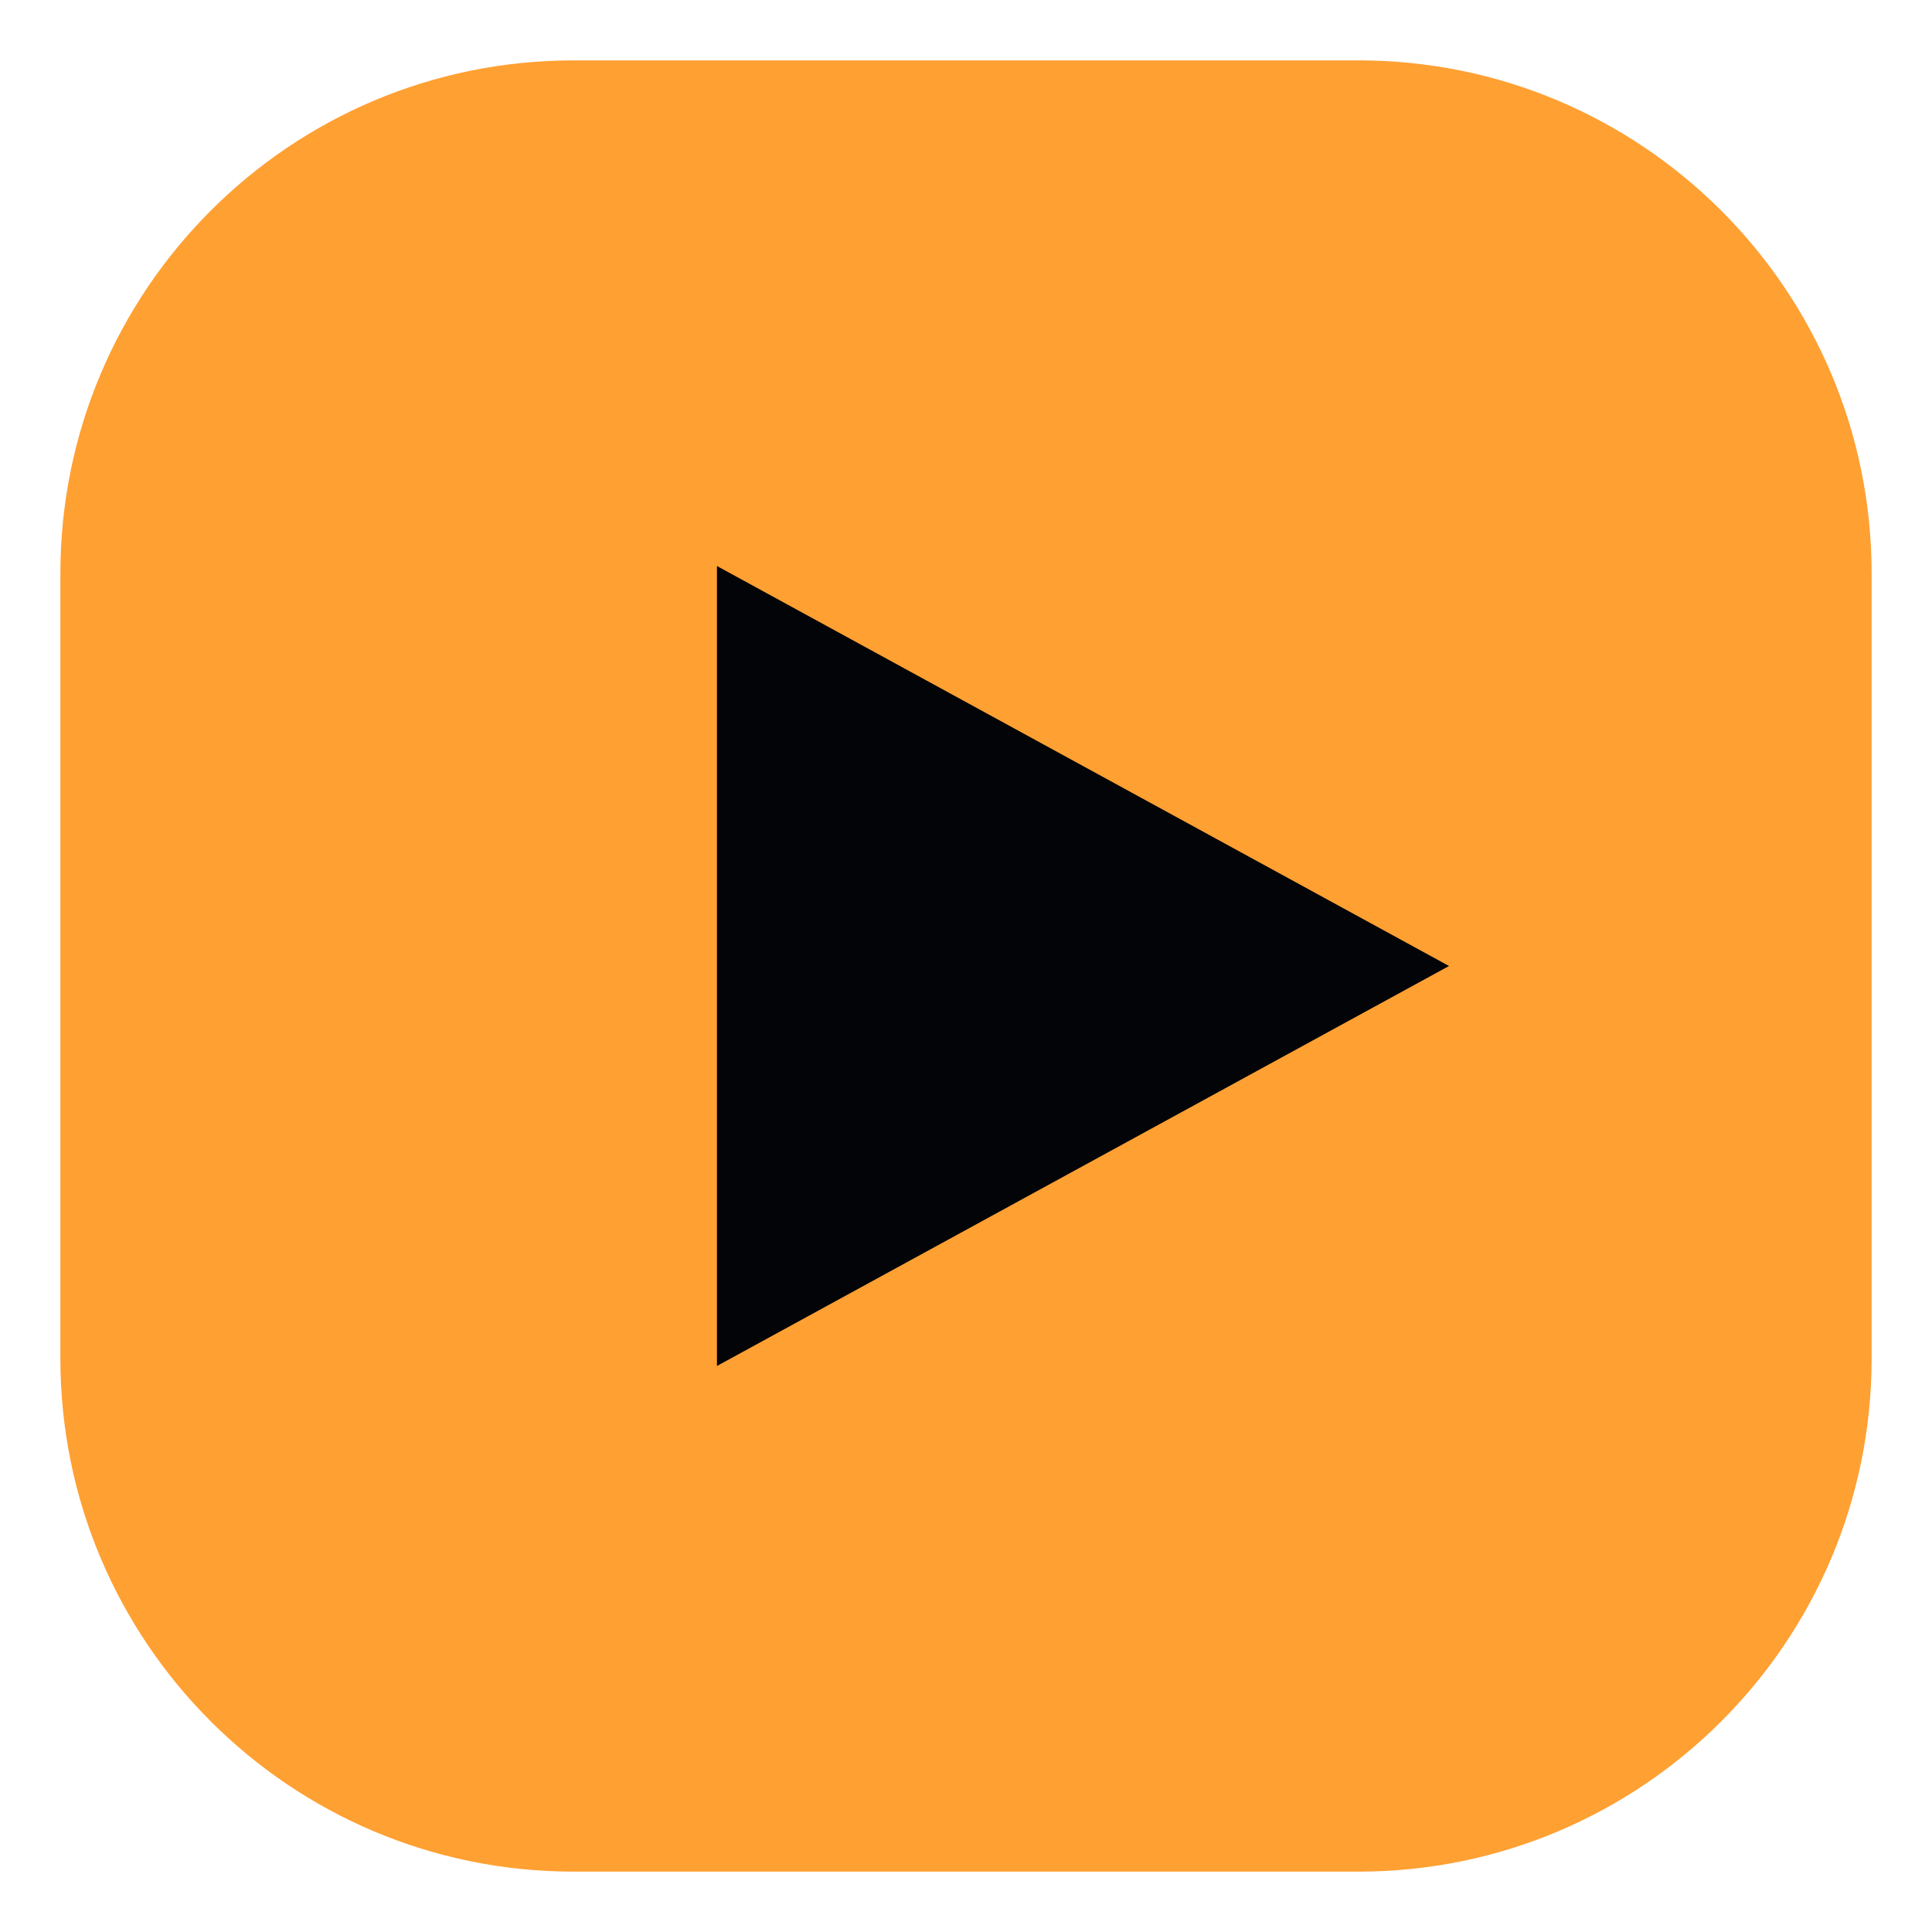
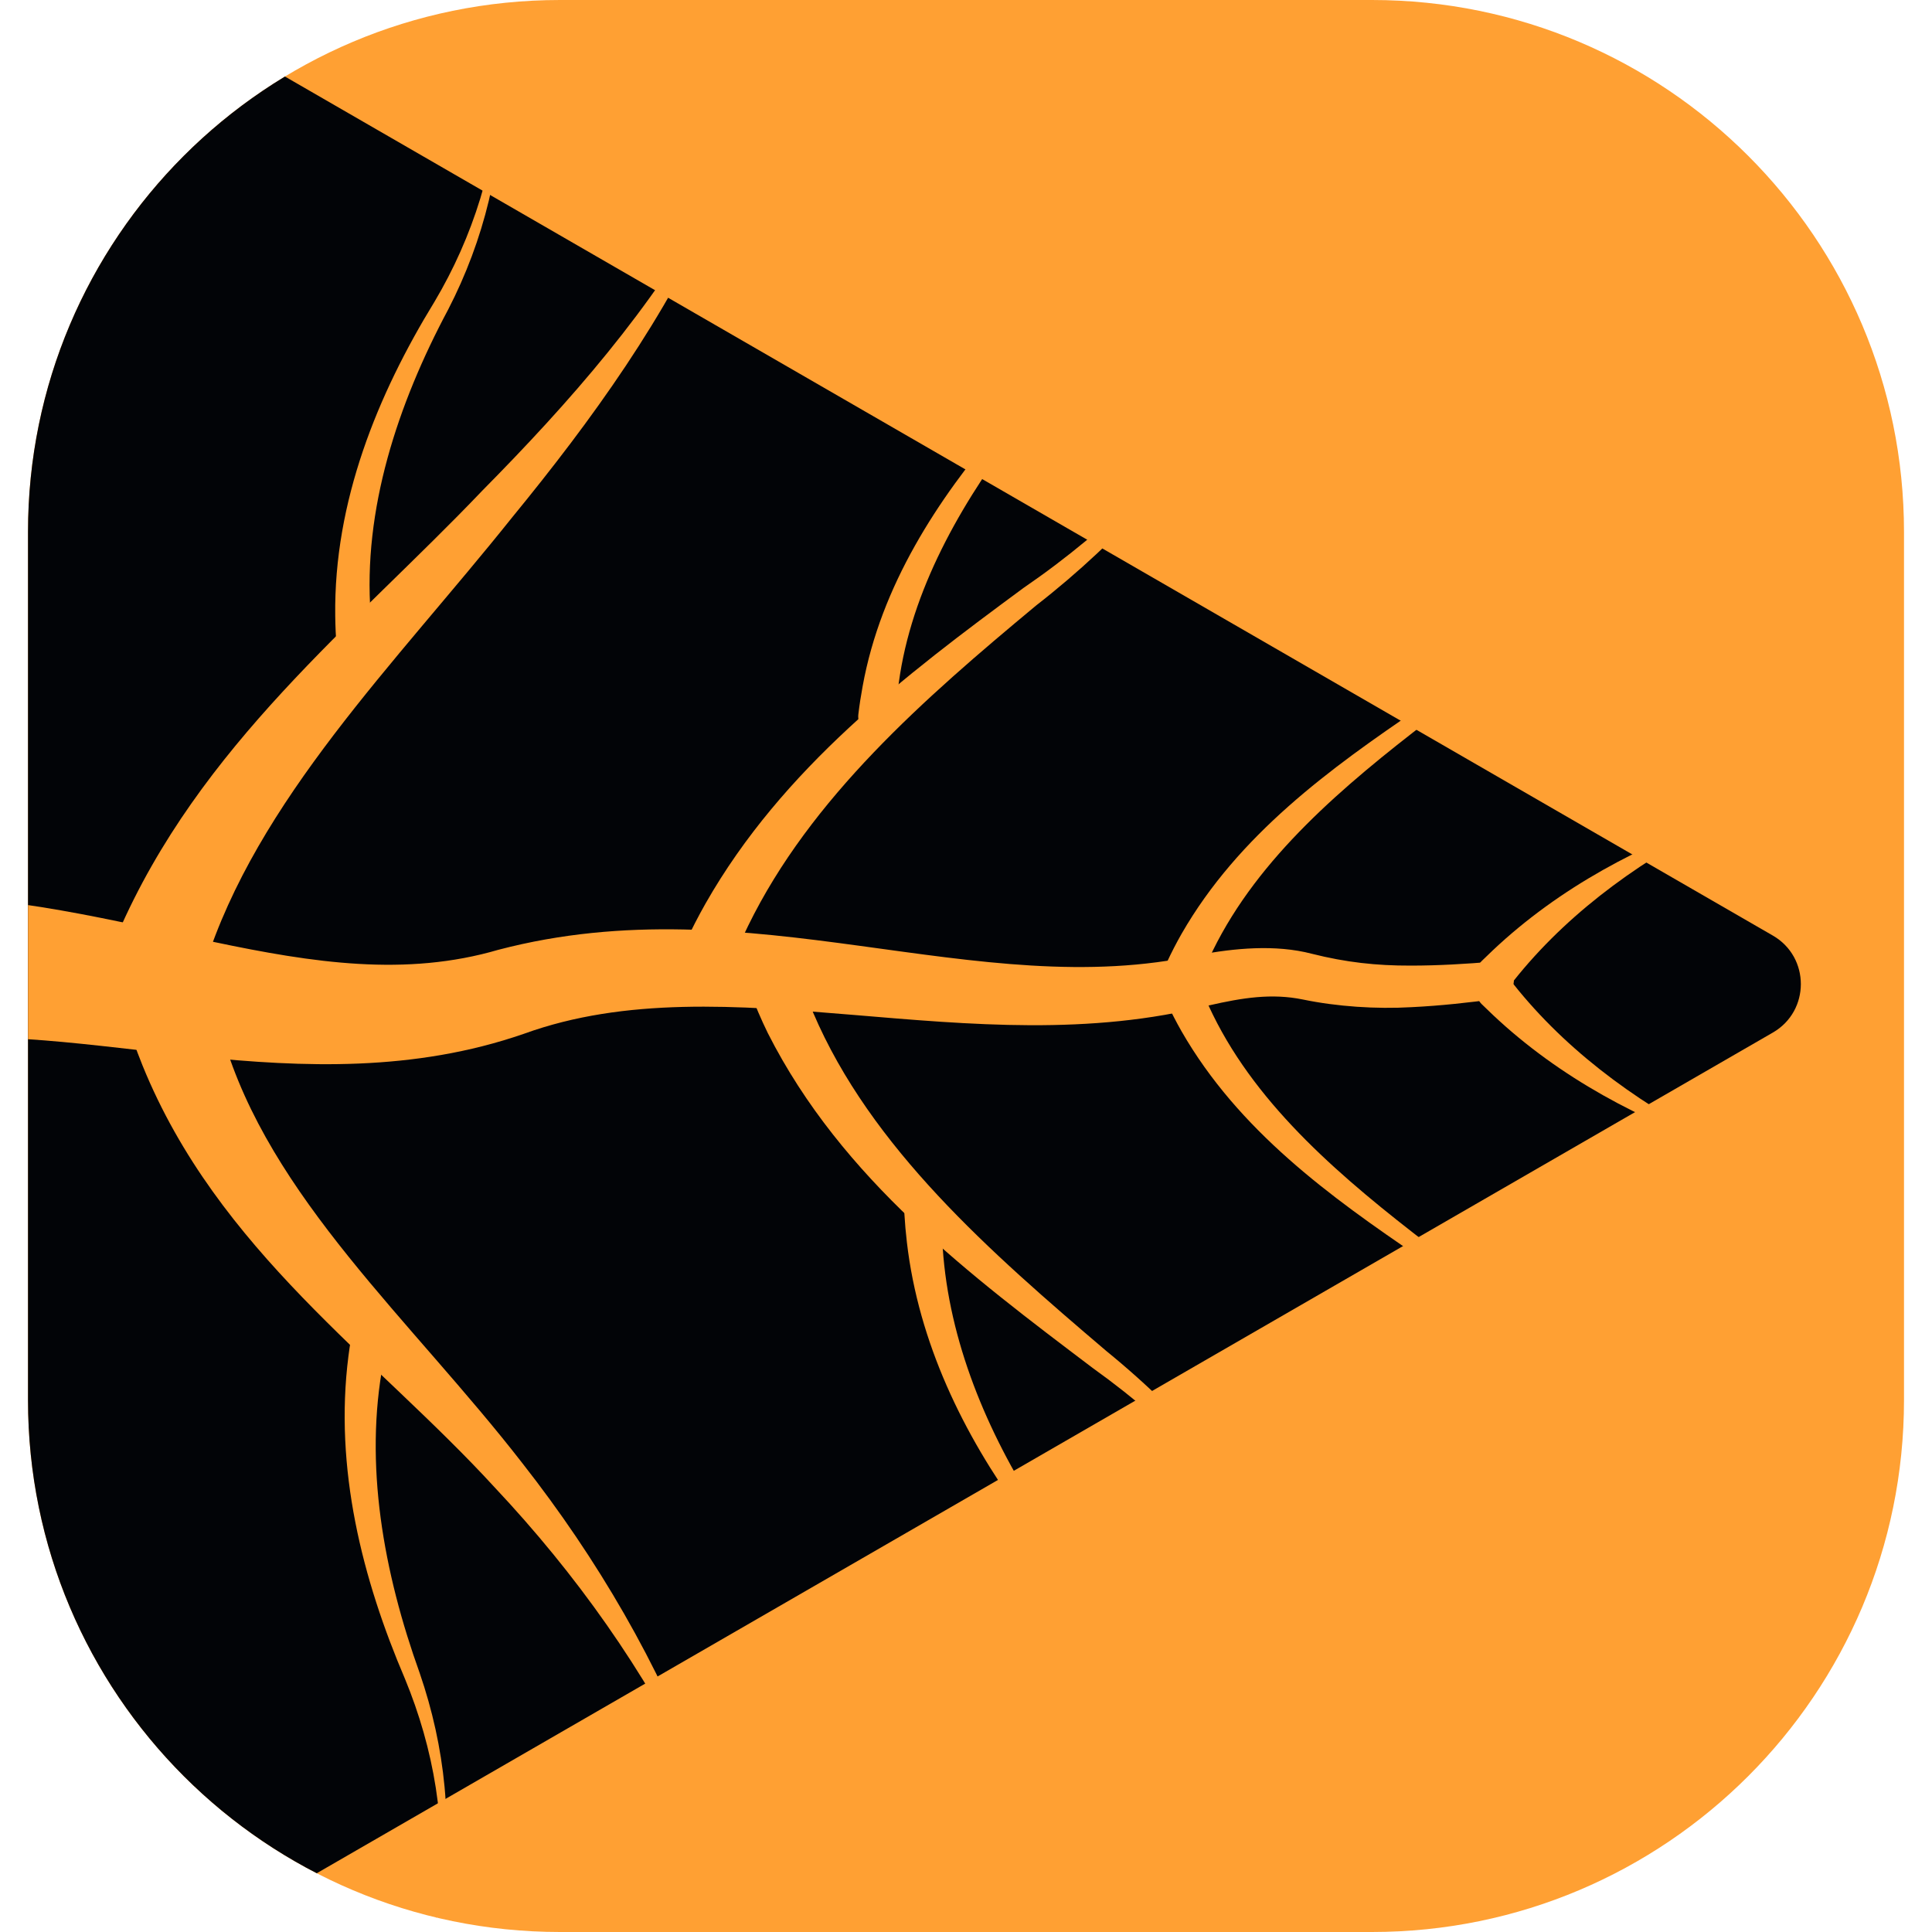
- <svg xmlns="http://www.w3.org/2000/svg" viewBox="0 0 512 512" fill="none" role="img" aria-label="Rillio">
-   <rect x="16" y="16" width="480" height="480" rx="136" fill="#FFA033" />
-   <path d="M190 150 L384 256 L190 362 Z" fill="#020407" />
+ <svg xmlns="http://www.w3.org/2000/svg" viewBox="-3 0 207 207" fill="none" role="img" aria-label="Rillio">
+   <clipPath id="c">
+     <rect width="201" height="207" rx="57" />
+   </clipPath>
+   <g clip-path="url(#c)">
+     <rect width="201" height="207" rx="57" fill="#FFA033" />
+     <path d="M-4.472 0.115C-4.472 -4.504 0.528 -7.39 4.528 -5.081L186.948 100.24C190.948 102.549 190.948 108.323 186.948 110.632L4.528 215.953C0.528 218.262 -4.472 215.375 -4.472 210.756V0.115Z" fill="#020407" />
+     <path d="M-24.615 96.84C-26.807 97.2 -28.721 98.416 -29.924 100.282C-31.128 102.144 -31.521 104.503 -31.031 106.779C-30.541 109.055 -29.211 111.043 -27.348 112.244C-25.483 113.449 -23.238 113.769 -21.092 113.195C-18.578 112.503 -16.005 111.996 -13.364 111.67C5.658 108.807 29.539 118.936 53.13 110.764C53.133 110.763 53.141 110.761 53.144 110.76C74.865 102.89 101.023 114.252 126.54 107.721C130.129 106.905 133.233 106.401 136.602 107.091C140.243 107.847 144.453 108.132 148.249 107.91C151.364 107.758 154.423 107.419 157.473 107.005C157.985 106.935 158.454 106.659 158.776 106.246C159.097 105.833 159.247 105.316 159.19 104.802C159.133 104.288 158.874 103.817 158.469 103.484C158.064 103.152 157.546 102.986 157.031 103.03C154.041 103.283 151.067 103.46 148.142 103.458C144.465 103.469 141.203 103.108 137.57 102.193C133.612 101.154 129.167 101.612 125.426 102.314C101.608 107.579 77.527 94.646 50.399 101.763L50.414 101.758C30.522 107.59 10.727 95.695 -14.377 95.887C-17.771 95.947 -21.207 96.255 -24.615 96.84Z" fill="#FFA033" />
+     <path d="M7.493 105.681C7.055 106.998 7.172 108.412 7.853 109.621C8.531 110.829 9.719 111.734 11.118 112.126C12.517 112.517 14.002 112.361 15.209 111.681C16.419 111.001 17.252 109.853 17.563 108.5C17.942 106.824 18.389 105.177 18.914 103.537C24.521 85.716 39.332 71.133 51.859 55.453L51.852 55.461C60.414 45.011 68.469 33.872 73.865 21.484C74.614 19.773 75.313 18.043 75.96 16.296C75.153 17.975 74.297 19.628 73.397 21.253C66.895 33.014 58.036 43.101 48.658 52.586C48.657 52.588 48.653 52.592 48.651 52.594C34.966 66.947 18.399 79.785 9.617 100.035C8.828 101.883 8.121 103.76 7.493 105.681Z" fill="#FFA033" />
+     <path d="M19.677 106.317C19.418 105.066 18.674 103.993 17.576 103.342C16.48 102.69 15.12 102.514 13.827 102.843C12.534 103.173 11.424 103.979 10.774 105.076C10.121 106.173 9.982 107.471 10.354 108.693C10.911 110.553 11.542 112.355 12.268 114.152C20.334 134.004 37.245 145.433 50.008 159.372C58.658 168.568 66.115 179.014 71.675 190.536C72.448 192.137 73.186 193.758 73.887 195.397C73.337 193.702 72.746 192.018 72.117 190.346C67.599 178.322 61.005 167.019 52.994 156.803C41.13 141.498 25.851 128.277 20.877 111.081C20.4 109.503 20.006 107.933 19.677 106.317Z" fill="#FFA033" />
+     <path d="M70.428 101.007C70.123 101.658 70.094 102.397 70.359 103.065C70.624 103.733 71.16 104.276 71.84 104.57C72.52 104.864 73.284 104.883 73.951 104.618C74.62 104.354 75.138 103.827 75.403 103.158C75.934 101.818 76.518 100.499 77.153 99.2C83.847 85.508 95.97 74.874 108.037 64.855L108.01 64.876C117.13 57.789 124.877 49.055 130.782 39.276C131.565 37.98 132.315 36.666 133.031 35.334C132.237 36.62 131.411 37.886 130.555 39.13C124.095 48.51 115.935 56.639 106.643 63.006C106.638 63.01 106.621 63.022 106.616 63.027C93.949 72.366 80.846 82.318 72.601 96.793C71.824 98.166 71.099 99.57 70.428 101.007Z" fill="#FFA033" />
+     <path d="M82.661 104.405C82.447 103.693 81.961 103.103 81.295 102.771C80.63 102.438 79.841 102.39 79.114 102.632C78.387 102.874 77.785 103.386 77.453 104.051C77.12 104.717 77.084 105.48 77.341 106.178C77.906 107.724 78.553 109.231 79.27 110.696C87.217 126.372 101.006 136.674 114.064 146.561C123.152 153.079 131.04 161.298 137.211 170.748C138.057 172.035 138.875 173.343 139.664 174.668C138.956 173.297 138.219 171.941 137.45 170.601C131.852 160.772 124.372 151.934 115.5 144.722L115.515 144.733C103.104 134.172 90.299 122.968 84.12 108.493C83.561 107.149 83.071 105.785 82.661 104.405Z" fill="#FFA033" />
+     <path d="M125.707 105.888C125.514 105.394 125.133 105.004 124.64 104.807C124.148 104.61 123.584 104.622 123.081 104.838C122.578 105.053 122.18 105.453 121.984 105.945C121.786 106.438 121.807 106.983 122.031 107.464C122.511 108.5 123.033 109.509 123.594 110.496C129.702 121.132 139.539 128.232 149.088 134.712L149.064 134.694C155.389 139.291 161.043 144.916 165.307 151.573C165.892 152.483 166.452 153.41 166.986 154.353C166.511 153.379 166.008 152.418 165.478 151.47C161.621 144.54 156.242 138.464 150.083 133.384C150.078 133.38 150.063 133.369 150.058 133.365C140.947 126.362 131.865 118.728 126.951 108.715C126.496 107.787 126.081 106.846 125.707 105.888Z" fill="#FFA033" />
+     <path d="M33.08 69.431C33.124 69.96 33.376 70.444 33.791 70.774C34.206 71.105 34.749 71.256 35.292 71.195C35.835 71.133 36.331 70.865 36.662 70.451C36.993 70.036 37.131 69.508 37.055 68.983C36.904 67.938 36.79 66.889 36.715 65.833C35.87 54.621 39.598 43.309 45.023 33.156C48.844 25.748 50.905 17.463 50.708 9.241C50.683 8.135 50.618 7.032 50.514 5.934C50.552 7.037 50.549 8.139 50.508 9.239C50.207 17.424 47.676 25.396 43.553 32.33L43.559 32.319C37.453 42.275 32.76 53.747 32.918 65.985C32.93 67.135 32.984 68.282 33.08 69.431Z" fill="#FFA033" />
+     <path d="M38.789 142.788C38.925 142.275 38.848 141.735 38.567 141.285C38.286 140.835 37.824 140.512 37.291 140.388C36.759 140.265 36.202 140.352 35.752 140.633C35.302 140.914 34.996 141.365 34.892 141.886C34.666 143.013 34.48 144.143 34.335 145.279C32.791 157.325 35.821 169.195 40.393 179.884L40.388 179.87C43.471 187.344 44.938 195.592 43.926 203.744C43.795 204.834 43.623 205.92 43.413 207C43.688 205.935 43.926 204.858 44.124 203.773C45.638 195.666 44.676 187.142 41.974 179.278C38.098 168.485 35.977 156.86 38.088 145.872C38.286 144.833 38.519 143.806 38.789 142.788Z" fill="#FFA033" />
+     <path d="M88.966 76.534C88.902 77.061 89.052 77.584 89.393 77.99C89.734 78.396 90.239 78.652 90.786 78.699C91.332 78.746 91.873 78.582 92.279 78.24C92.686 77.899 92.923 77.409 92.951 76.879C92.998 75.945 93.075 75.022 93.184 74.092C94.277 64.14 99.369 54.901 105.52 46.647L105.51 46.66C109.942 40.929 113.239 34.266 114.552 27.208C114.733 26.248 114.878 25.282 114.988 24.313C114.812 25.272 114.601 26.223 114.356 27.165C112.57 34.083 108.895 40.342 104.225 45.599C104.223 45.602 104.217 45.609 104.215 45.612C97.458 53.506 91.385 62.736 89.428 73.515C89.241 74.517 89.087 75.519 88.966 76.534Z" fill="#FFA033" />
+     <path d="M97.9 129.986C97.905 129.455 97.698 128.951 97.313 128.586C96.929 128.22 96.399 128.023 95.851 128.036C95.302 128.05 94.782 128.274 94.417 128.658C94.051 129.042 93.869 129.556 93.901 130.085C93.96 131.097 94.048 132.101 94.167 133.105C95.417 143.851 100.229 153.676 106.356 162.092L106.339 162.065C110.253 167.892 113.075 174.513 114.373 181.508C114.551 182.461 114.703 183.42 114.827 184.383C114.769 183.413 114.684 182.445 114.571 181.478C113.755 174.384 111.363 167.445 107.755 161.187C102.291 152.495 98.413 142.759 97.954 132.782C97.907 131.848 97.89 130.919 97.9 129.986Z" fill="#FFA033" />
+     <path d="M158.742 104.928C158.414 104.51 157.94 104.251 157.41 104.222C156.881 104.192 156.339 104.394 155.918 104.771C155.498 105.147 155.237 105.663 155.208 106.192C155.178 106.722 155.382 107.222 155.761 107.595C156.151 107.981 156.544 108.359 156.944 108.733C164.128 115.502 172.874 120.08 181.865 123.166C182.367 123.34 182.866 123.508 183.371 123.674C182.891 123.446 182.418 123.216 181.943 122.982C173.413 118.796 165.563 113.249 159.705 106.122C159.378 105.728 159.058 105.331 158.742 104.928Z" fill="#FFA033" />
+     <path d="M125.707 104.665C125.513 105.159 125.133 105.549 124.64 105.746C124.148 105.943 123.584 105.931 123.081 105.715C122.578 105.5 122.18 105.1 121.984 104.608C121.786 104.115 121.806 103.57 122.031 103.089C122.511 102.053 123.033 101.044 123.594 100.057C129.702 89.421 139.539 82.321 149.088 75.841L149.064 75.859C155.389 71.262 161.043 65.637 165.307 58.98C165.892 58.07 166.452 57.143 166.986 56.2C166.511 57.174 166.008 58.135 165.478 59.083C161.621 66.013 156.242 72.089 150.083 77.169C150.078 77.173 150.063 77.184 150.058 77.188C140.947 84.191 131.865 91.825 126.951 101.838C126.496 102.766 126.081 103.707 125.707 104.665Z" fill="#FFA033" />
+     <path d="M158.742 105.625C158.414 106.043 157.94 106.302 157.41 106.331C156.881 106.361 156.339 106.159 155.918 105.782C155.498 105.406 155.237 104.89 155.208 104.361C155.178 103.831 155.382 103.331 155.761 102.958C156.151 102.572 156.544 102.194 156.944 101.82C164.128 95.051 172.874 90.473 181.865 87.387C182.367 87.213 182.866 87.045 183.371 86.879C182.891 87.107 182.418 87.337 181.943 87.571C173.413 91.757 165.563 97.304 159.705 104.431C159.378 104.825 159.058 105.222 158.742 105.625Z" fill="#FFA033" />
+   </g>
</svg>
